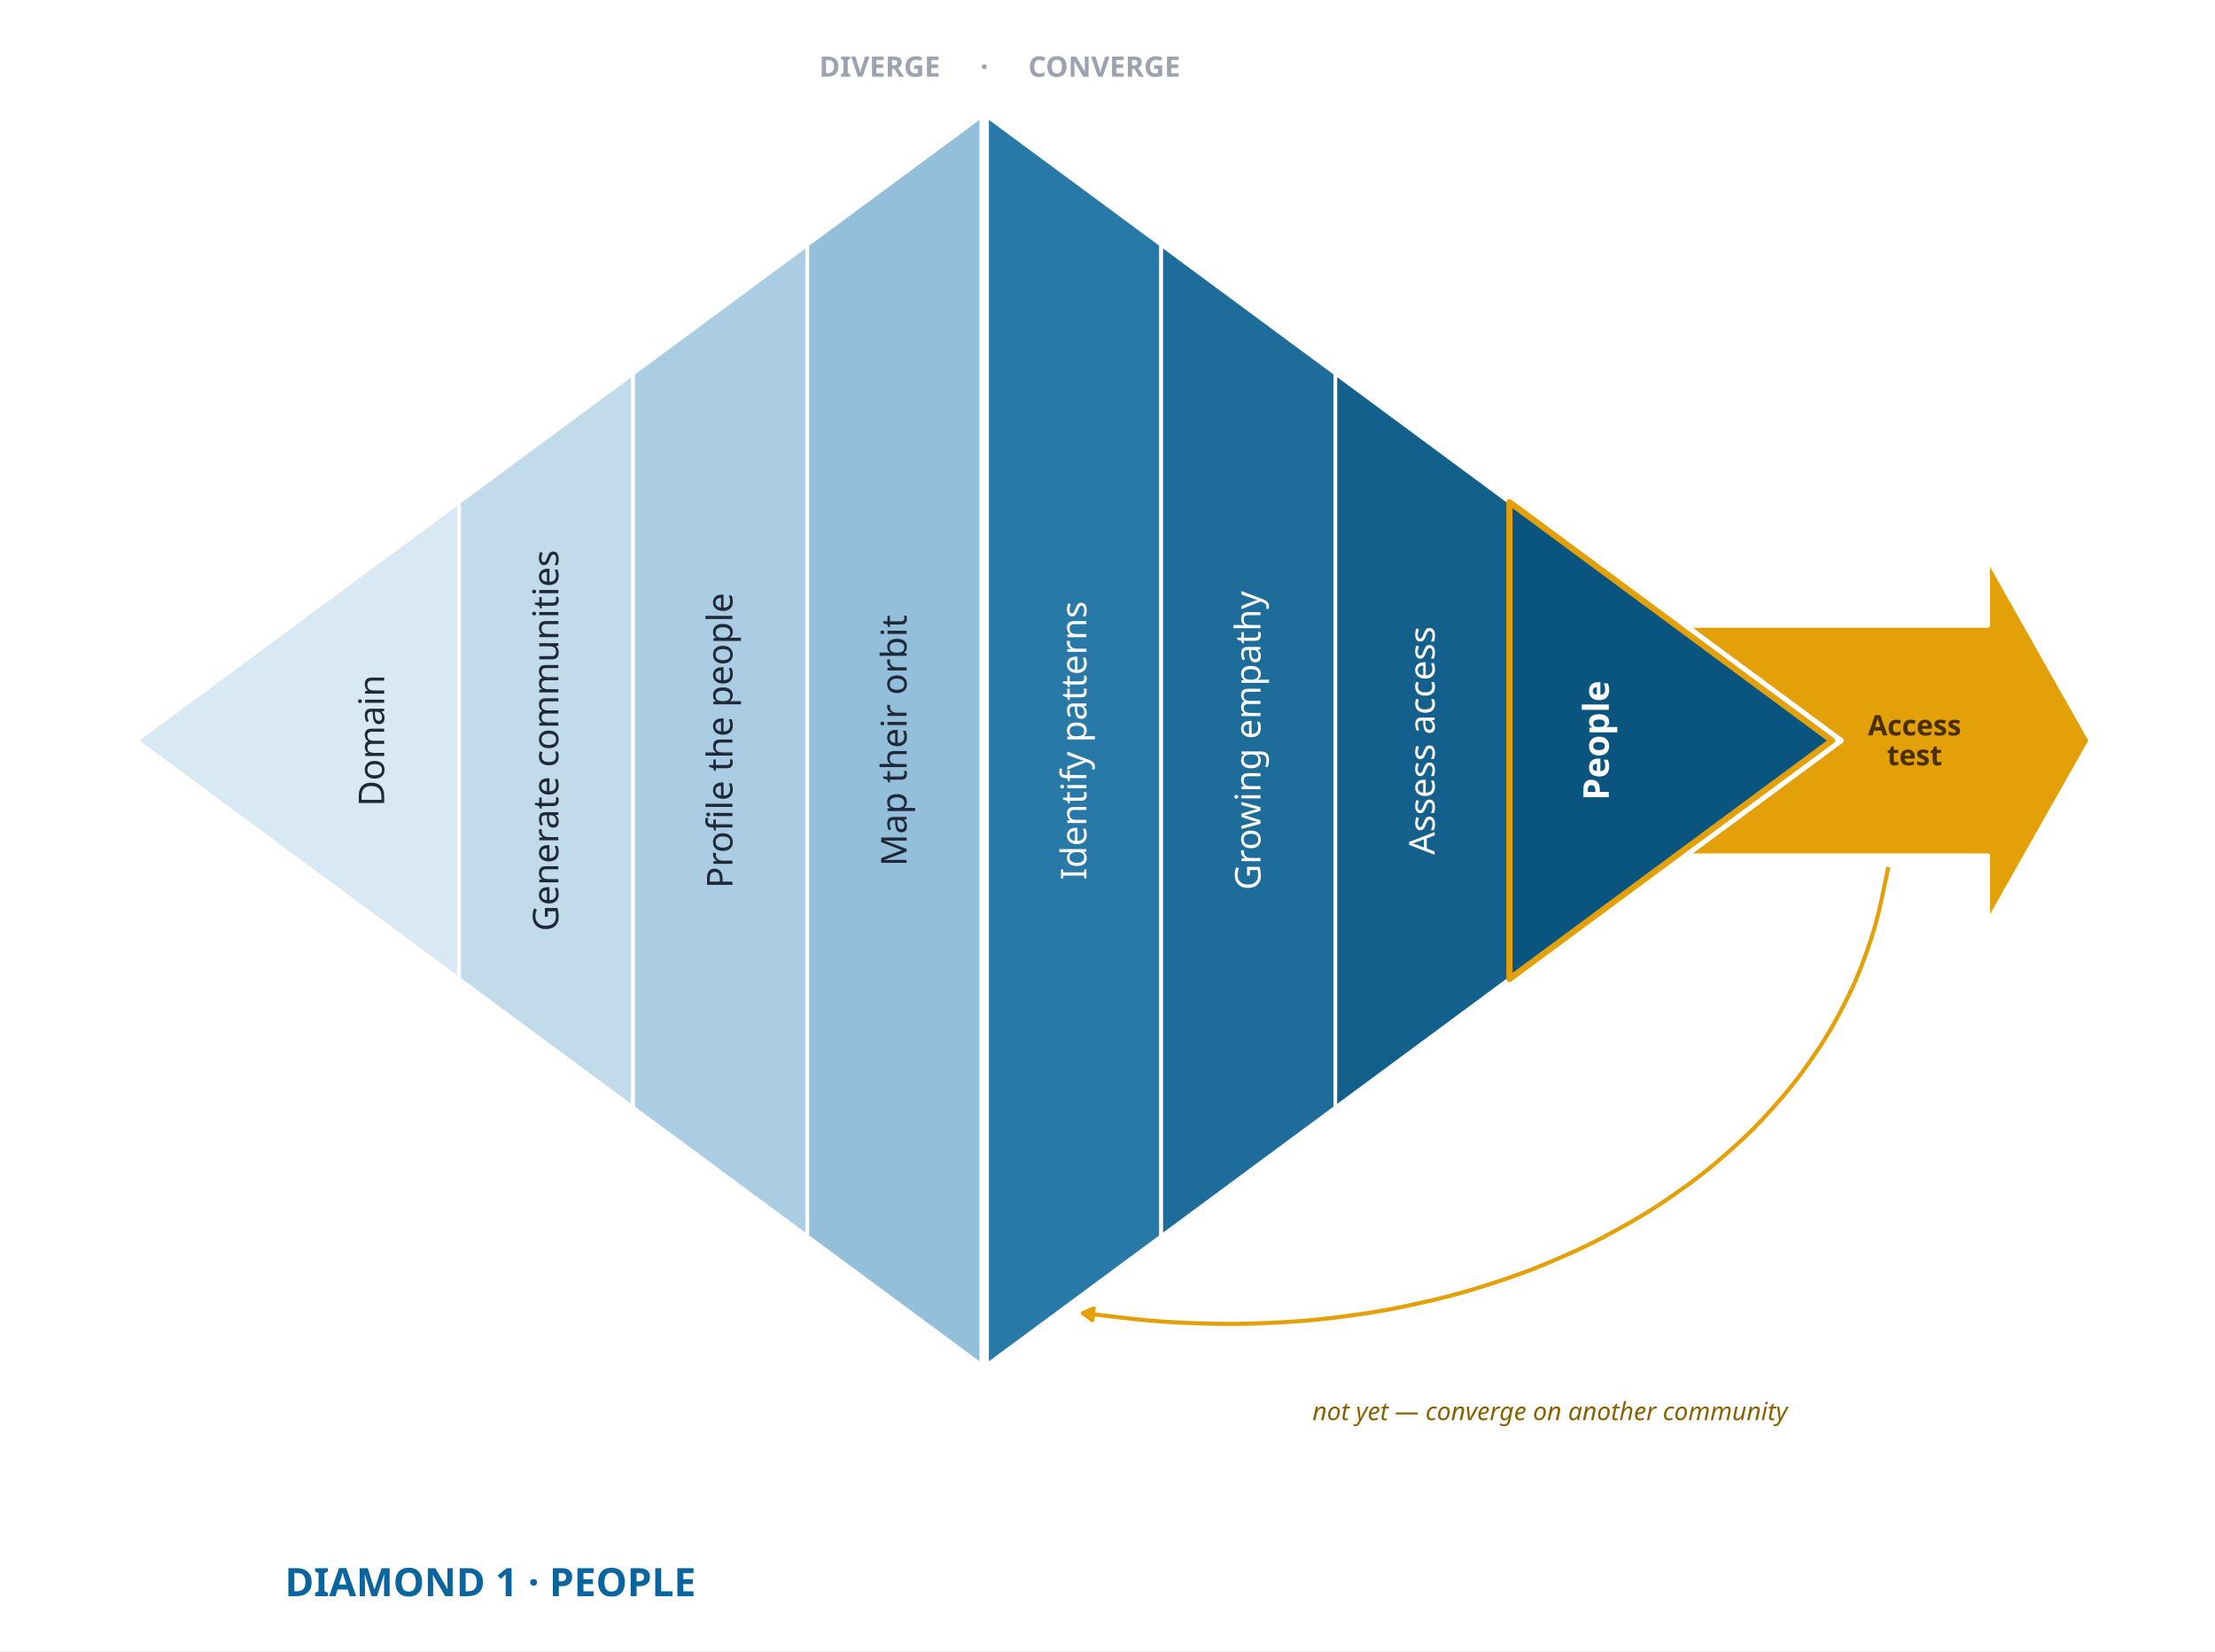
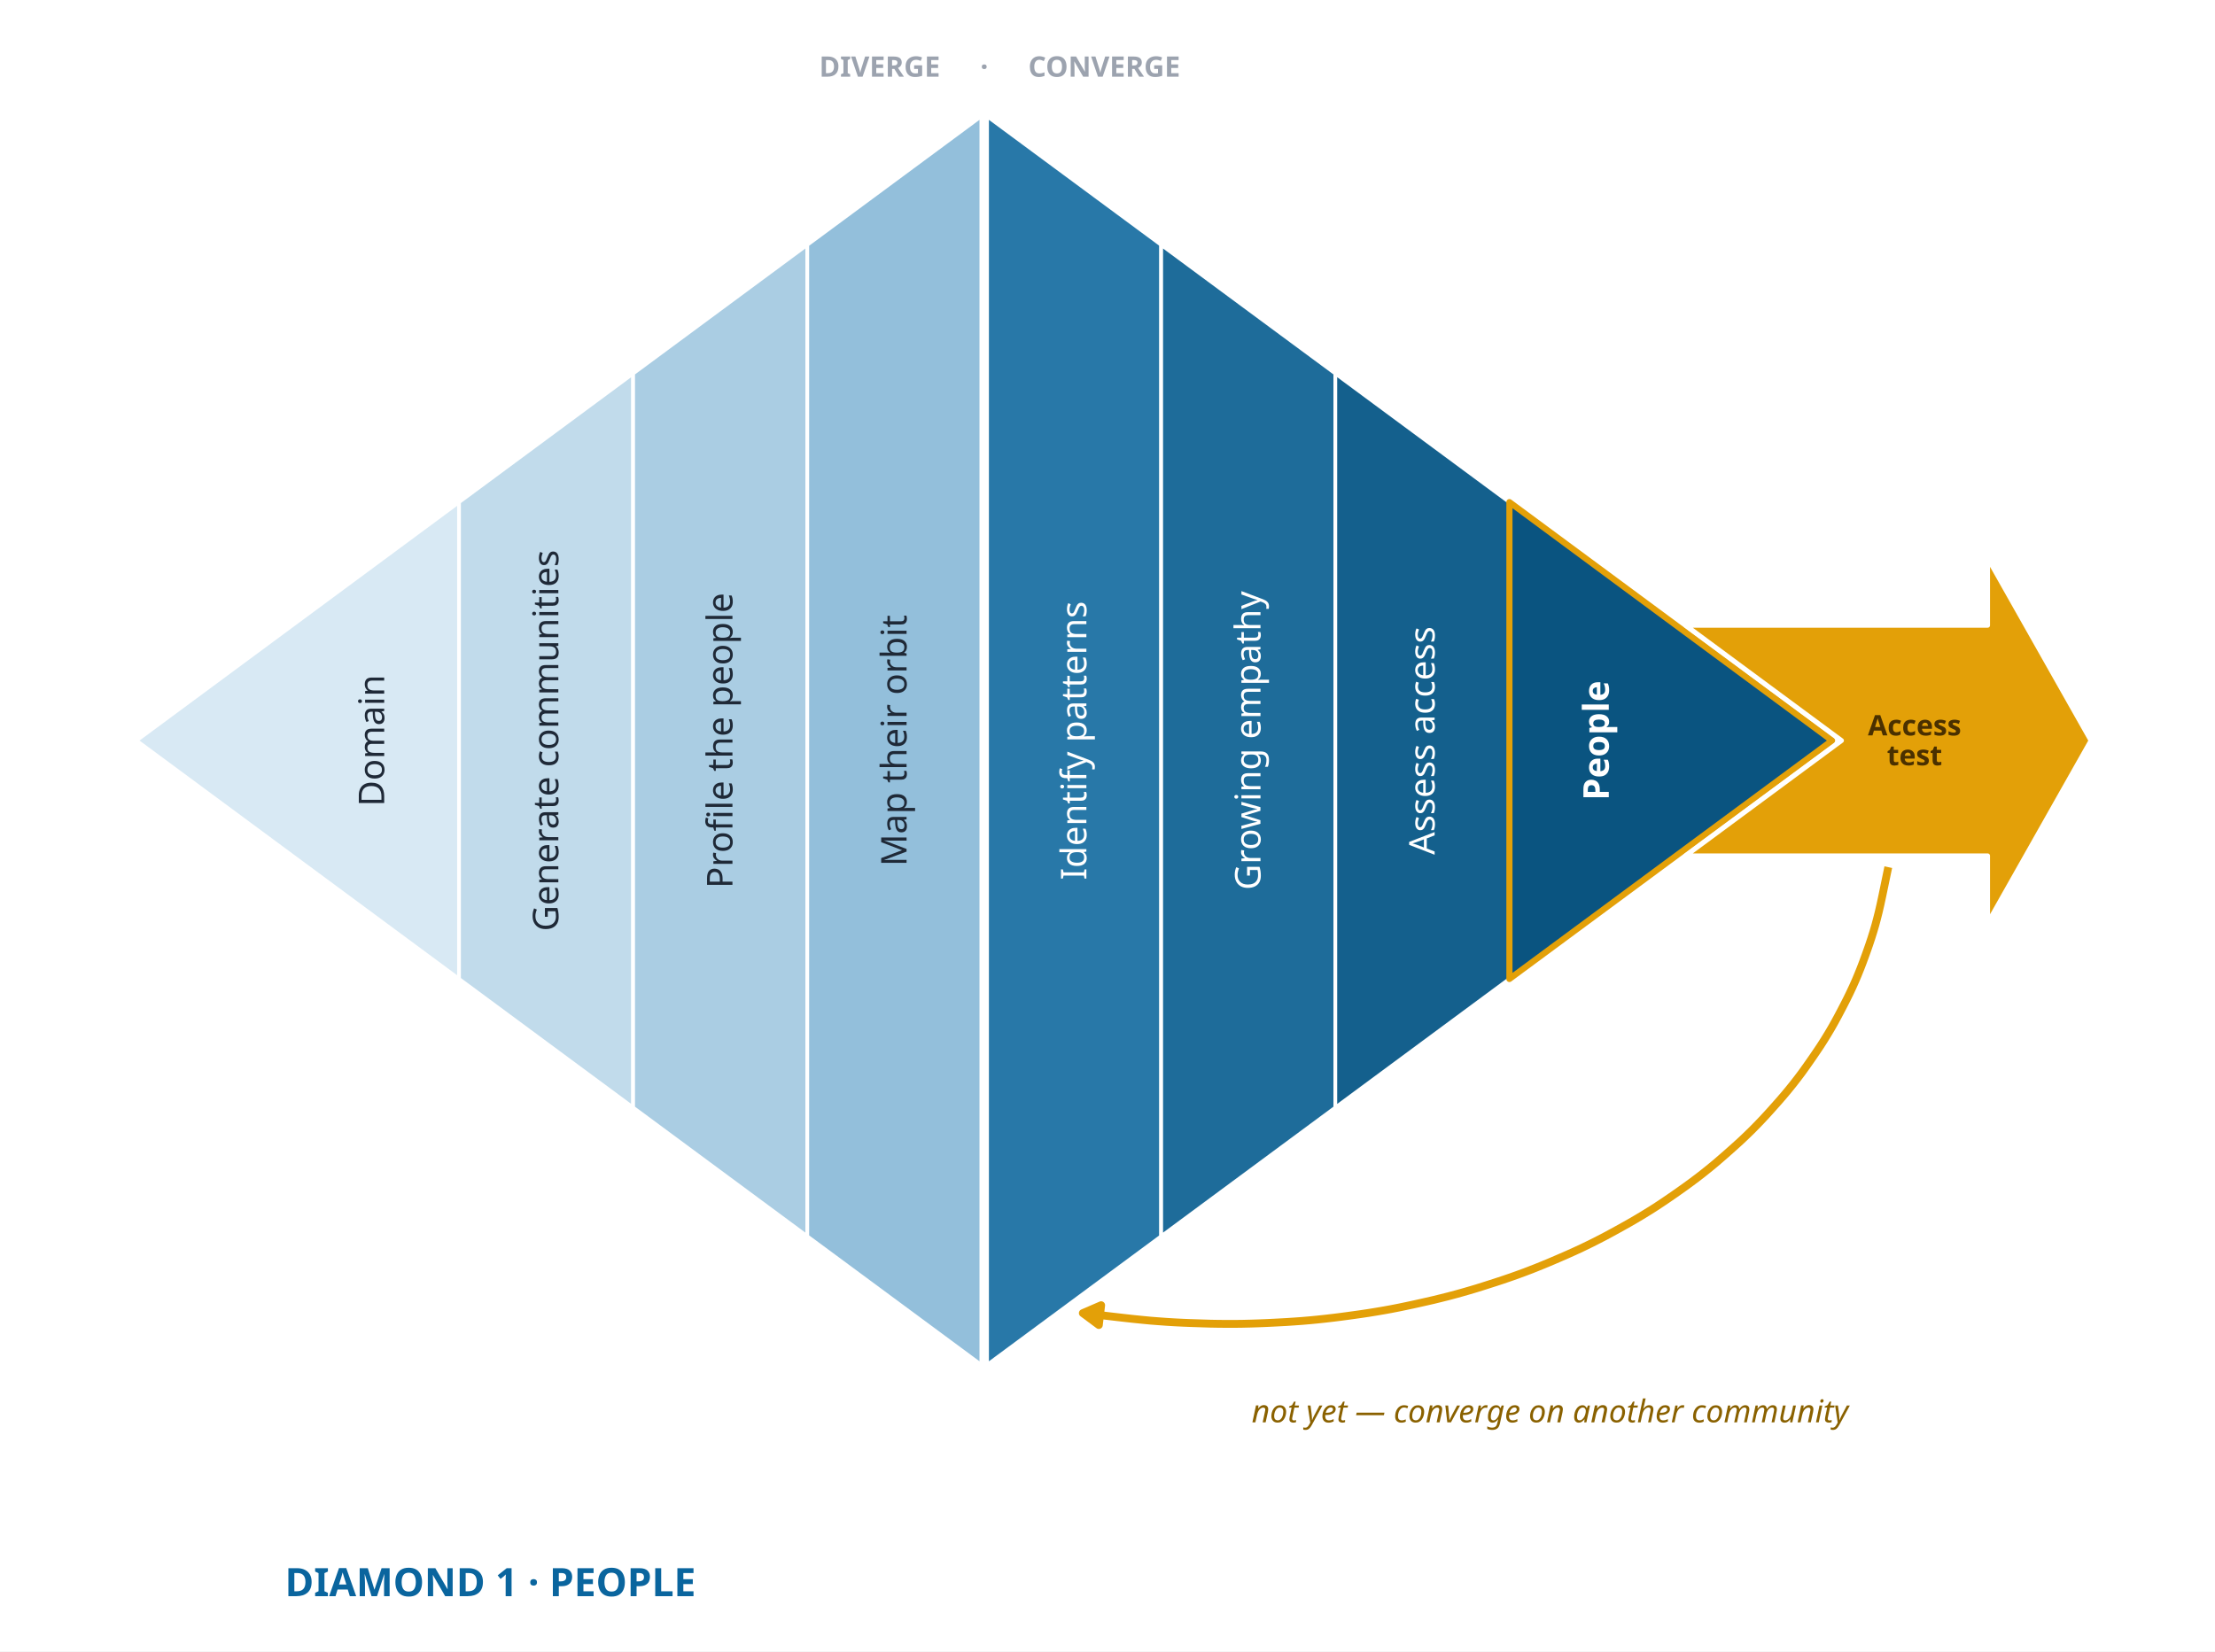
<svg xmlns="http://www.w3.org/2000/svg" width="691.20pt" height="515.45pt" viewBox="0 0 691.20 515.45">
  <g class="svglite">
    <defs>
      <style type="text/css">
    .svglite line, .svglite polyline, .svglite polygon, .svglite path, .svglite rect, .svglite circle {
      fill: none;
      stroke: #000000;
      stroke-linecap: round;
      stroke-linejoin: round;
      stroke-miterlimit: 10.00;
    }
    .svglite text {
      white-space: pre;
    }
    .svglite g.glyphgroup path {
      fill: inherit;
      stroke: none;
    }
  </style>
    </defs>
    <rect width="100%" height="100%" style="stroke: none; fill: #FFFFFF;" />
    <defs>
      <clipPath id="cpMC4wMHw2OTEuMjB8MC4wMHw1MTUuNDU=">
        <rect x="0.00" y="0.00" width="691.20" height="515.45" />
      </clipPath>
    </defs>
    <g clip-path="url(#cpMC4wMHw2OTEuMjB8MC4wMHw1MTUuNDU=)">
</g>
    <defs>
      <clipPath id="cpMC42OHw2OTAuNTJ8MC4wMHw1MTUuNDU=">
        <rect x="0.68" y="0.00" width="689.84" height="515.45" />
      </clipPath>
    </defs>
    <g clip-path="url(#cpMC42OHw2OTAuNTJ8MC4wMHw1MTUuNDU=)">
      <rect x="0.68" y="0.00" width="689.84" height="515.45" style="stroke-width: 0.00; stroke: none;" />
    </g>
    <g clip-path="url(#cpMC4wMHw2OTEuMjB8MC4wMHw1MTUuNDU=)">
</g>
    <defs>
      <clipPath id="cpMi42N3w2ODguNTN8MS45OXw1MTMuNDY=">
        <rect x="2.67" y="1.99" width="685.86" height="511.46" />
      </clipPath>
    </defs>
    <g clip-path="url(#cpMi42N3w2ODguNTN8MS45OXw1MTMuNDY=)">
      <polygon points="308.01,426.05 362.35,385.89 362.35,76.41 308.01,36.25 " style="stroke-width: 1.17; stroke: #FFFFFF; stroke-linecap: butt; fill: #2878A8;" />
      <polygon points="362.35,385.89 416.69,345.72 416.69,116.57 362.35,76.41 " style="stroke-width: 1.17; stroke: #FFFFFF; stroke-linecap: butt; fill: #1E6C9A;" />
      <polygon points="416.69,345.72 471.02,305.56 471.02,156.73 416.69,116.57 " style="stroke-width: 1.17; stroke: #FFFFFF; stroke-linecap: butt; fill: #14608D;" />
      <polygon points="471.02,305.56 571.70,231.15 471.02,156.73 " style="stroke-width: 1.17; stroke: #FFFFFF; stroke-linecap: butt; fill: #0A5480;" />
      <polygon points="42.56,231.15 143.24,305.56 143.24,156.73 " style="stroke-width: 1.17; stroke: #FFFFFF; stroke-linecap: butt; fill: #D8E9F4;" />
      <polygon points="143.24,305.56 197.57,345.72 197.57,116.57 143.24,156.73 " style="stroke-width: 1.17; stroke: #FFFFFF; stroke-linecap: butt; fill: #C1DBEB;" />
      <polygon points="197.57,345.72 251.91,385.89 251.91,76.41 197.57,116.57 " style="stroke-width: 1.17; stroke: #FFFFFF; stroke-linecap: butt; fill: #AACDE3;" />
      <polygon points="251.91,385.89 306.24,426.05 306.24,36.25 251.91,76.41 " style="stroke-width: 1.17; stroke: #FFFFFF; stroke-linecap: butt; fill: #93BFDB;" />
      <polygon points="471.02,305.56 571.70,231.15 471.02,156.73 " style="stroke-width: 1.92; stroke: #E3A008; stroke-linecap: butt;" />
      <text transform="translate(447.68,231.15) rotate(-90)" text-anchor="middle" style="font-size: 11.10px;fill: #FFFFFF; font-family: &quot;Fira Sans&quot;;" textLength="69.05px" lengthAdjust="spacingAndGlyphs">Assess access</text>
      <text transform="translate(119.89,231.15) rotate(-90)" text-anchor="middle" style="font-size: 11.10px;fill: #1F2937; font-family: &quot;Fira Sans&quot;;" textLength="38.78px" lengthAdjust="spacingAndGlyphs">Domain</text>
      <text transform="translate(174.23,231.15) rotate(-90)" text-anchor="middle" style="font-size: 11.10px;fill: #1F2937; font-family: &quot;Fira Sans&quot;;" textLength="113.92px" lengthAdjust="spacingAndGlyphs">Generate communities</text>
      <text transform="translate(393.34,231.15) rotate(-90)" text-anchor="middle" style="font-size: 11.10px;fill: #FFFFFF; font-family: &quot;Fira Sans&quot;;" textLength="87.91px" lengthAdjust="spacingAndGlyphs">Growing empathy</text>
      <text transform="translate(339.01,231.15) rotate(-90)" text-anchor="middle" style="font-size: 11.10px;fill: #FFFFFF; font-family: &quot;Fira Sans&quot;;" textLength="84.34px" lengthAdjust="spacingAndGlyphs">Identify patterns</text>
      <text transform="translate(282.90,231.15) rotate(-90)" text-anchor="middle" style="font-size: 11.10px;fill: #1F2937; font-family: &quot;Fira Sans&quot;;" textLength="75.83px" lengthAdjust="spacingAndGlyphs">Map their orbit</text>
      <text transform="translate(502.03,231.15) rotate(-90)" text-anchor="middle" style="font-size: 11.10px; font-weight: bold;fill: #FFFFFF; font-family: &quot;Fira Sans&quot;;" textLength="35.02px" lengthAdjust="spacingAndGlyphs">People</text>
      <text transform="translate(228.56,231.15) rotate(-90)" text-anchor="middle" style="font-size: 11.10px;fill: #1F2937; font-family: &quot;Fira Sans&quot;;" textLength="90.25px" lengthAdjust="spacingAndGlyphs">Profile the people</text>
      <text x="293.40" y="23.94" text-anchor="end" style="font-size: 8.82px; font-weight: bold;fill: #9CA3AF; font-family: &quot;Fira Sans&quot;;" textLength="33.64px" lengthAdjust="spacingAndGlyphs">DIVERGE</text>
      <text x="307.13" y="23.94" text-anchor="middle" style="font-size: 8.82px; font-weight: bold;fill: #9CA3AF; font-family: &quot;Fira Sans&quot;;" textLength="2.11px" lengthAdjust="spacingAndGlyphs">·</text>
      <text x="320.86" y="23.94" style="font-size: 8.82px; font-weight: bold;fill: #9CA3AF; font-family: &quot;Fira Sans&quot;;" textLength="42.16px" lengthAdjust="spacingAndGlyphs">CONVERGE</text>
-       <polyline points="589.25,270.66 589.21,270.84 588.99,271.91 588.54,274.07 587.96,276.87 587.37,279.70 586.81,282.30 586.26,284.69 585.69,286.93 585.25,288.58 584.61,290.77 583.95,292.87 583.29,294.85 582.65,296.68 582.02,298.44 581.34,300.29 580.58,302.27 579.74,304.35 579.05,305.99 578.12,308.07 577.17,310.09 576.25,311.97 575.36,313.71 574.49,315.38 573.57,317.13 572.55,319.01 571.44,320.97 570.45,322.64 569.25,324.60 568.04,326.49 566.86,328.25 565.75,329.88 564.66,331.45 563.51,333.08 562.26,334.82 560.89,336.64 559.56,338.35 558.10,340.16 556.64,341.91 555.24,343.53 553.91,345.03 552.63,346.47 551.28,347.96 549.81,349.54 548.22,351.20 546.55,352.89 546.49,352.95 544.80,354.59 543.13,356.17 541.51,357.64 539.99,359.00 538.53,360.29 537.00,361.62 535.35,363.04 533.56,364.52 531.69,366.02 531.39,366.26 529.50,367.72 527.63,369.12 525.83,370.43 524.14,371.63 522.52,372.77 520.84,373.93 519.03,375.16 517.07,376.46 515.03,377.77 514.42,378.14 512.36,379.41 510.32,380.62 508.37,381.75 506.53,382.78 504.77,383.76 502.96,384.75 501.02,385.80 498.92,386.89 496.73,388.00 495.79,388.46 493.58,389.53 491.40,390.54 489.31,391.48 487.34,392.34 485.47,393.15 483.55,393.97 481.50,394.82 479.30,395.71 476.99,396.61 475.70,397.10 473.36,397.96 471.06,398.77 468.86,399.52 466.80,400.20 464.83,400.83 462.83,401.47 460.69,402.14 458.40,402.82 456.00,403.51 454.37,403.96 451.94,404.61 449.55,405.21 447.26,405.77 445.11,406.26 443.07,406.72 441.00,407.18 438.80,407.65 436.45,408.14 433.98,408.62 432.05,408.97 429.54,409.40 427.08,409.80 424.73,410.15 422.52,410.46 420.43,410.75 418.32,411.03 416.08,411.31 413.68,411.59 411.16,411.86 408.99,412.07 406.43,412.29 403.92,412.47 401.53,412.63 399.28,412.75 397.15,412.86 395.02,412.96 392.76,413.05 390.33,413.13 387.80,413.19 385.43,413.22 382.85,413.22 380.32,413.20 377.91,413.16 375.65,413.09 373.51,413.02 371.37,412.95 369.10,412.86 366.67,412.74 364.14,412.59 361.66,412.41 359.07,412.21 356.44,411.96 353.67,411.68 350.70,411.35 347.49,410.98 344.16,410.59 341.15,410.24 339.03,410.00 338.06,409.88 337.90,409.86 " style="stroke-width: 1.28; stroke: #E3A008; stroke-linecap: butt;" />
-       <polygon points="341.28,408.40 337.90,409.86 340.86,412.06 " style="stroke-width: 1.28; stroke: #E3A008; stroke-linecap: butt; fill: #E3A008;" />
-       <text x="483.68" y="443.27" text-anchor="middle" style="font-size: 7.82px; font-style: italic;fill: #8A6100; font-family: &quot;Fira Sans&quot;;" textLength="148.66px" lengthAdjust="spacingAndGlyphs">not yet — converge on another community</text>
+       <polyline points="589.25,270.66 589.21,270.84 588.99,271.91 588.54,274.07 587.96,276.87 587.37,279.70 586.81,282.30 586.26,284.69 585.69,286.93 585.25,288.58 584.61,290.77 583.95,292.87 583.29,294.85 582.65,296.68 582.02,298.44 581.34,300.29 580.58,302.27 579.74,304.35 579.05,305.99 578.12,308.07 577.17,310.09 576.25,311.97 575.36,313.71 574.49,315.38 573.57,317.13 572.55,319.01 571.44,320.97 570.45,322.64 569.25,324.60 568.04,326.49 566.86,328.25 565.75,329.88 564.66,331.45 563.51,333.08 562.26,334.82 560.89,336.64 559.56,338.35 558.10,340.16 556.64,341.91 555.24,343.53 553.91,345.03 552.63,346.47 551.28,347.96 549.81,349.54 548.22,351.20 546.55,352.89 546.49,352.95 544.80,354.59 543.13,356.17 541.51,357.64 539.99,359.00 538.53,360.29 537.00,361.62 535.35,363.04 533.56,364.52 531.69,366.02 531.39,366.26 529.50,367.72 527.63,369.12 525.83,370.43 524.14,371.63 522.52,372.77 520.84,373.93 519.03,375.16 517.07,376.46 515.03,377.77 514.42,378.14 512.36,379.41 510.32,380.62 508.37,381.75 506.53,382.78 504.77,383.76 502.96,384.75 501.02,385.80 498.92,386.89 496.73,388.00 495.79,388.46 493.58,389.53 491.40,390.54 489.31,391.48 487.34,392.34 485.47,393.15 483.55,393.97 481.50,394.82 479.30,395.71 476.99,396.61 475.70,397.10 473.36,397.96 471.06,398.77 468.86,399.52 466.80,400.20 464.83,400.83 462.83,401.47 460.69,402.14 458.40,402.82 456.00,403.51 454.37,403.96 451.94,404.61 449.55,405.21 447.26,405.77 445.11,406.26 443.07,406.72 441.00,407.18 438.80,407.65 436.45,408.14 433.98,408.62 432.05,408.97 429.54,409.40 427.08,409.80 424.73,410.15 422.52,410.46 420.43,410.75 418.32,411.03 416.08,411.31 413.68,411.59 411.16,411.86 408.99,412.07 406.43,412.29 403.92,412.47 401.53,412.63 399.28,412.75 397.15,412.86 395.02,412.96 392.76,413.05 390.33,413.13 387.80,413.19 385.43,413.22 382.85,413.22 380.32,413.20 377.91,413.16 375.65,413.09 373.51,413.02 371.37,412.95 369.10,412.86 366.67,412.74 364.14,412.59 361.66,412.41 359.07,412.21 356.44,411.96 353.67,411.68 350.70,411.35 347.49,410.98 344.16,410.59 341.15,410.24 339.03,410.00 338.06,409.88 337.90,409.86 " style="stroke-width: 2.45; stroke: #E3A008; stroke-linecap: butt;" />
+       <polygon points="343.62,407.39 337.90,409.86 342.90,413.58 " style="stroke-width: 2.45; stroke: #E3A008; stroke-linecap: butt; fill: #E3A008;" />
+       <text x="483.68" y="443.96" text-anchor="middle" style="font-size: 9.82px; font-style: italic;fill: #8A6100; font-family: &quot;Fira Sans&quot;;" textLength="186.59px" lengthAdjust="spacingAndGlyphs">not yet — converge on another community</text>
      <text x="88.90" y="498.21" style="font-size: 12.23px; font-weight: bold;fill: #0A659E; font-family: &quot;Fira Sans&quot;;" textLength="112.50px" lengthAdjust="spacingAndGlyphs">DIAMOND 1 · PEOPLE</text>
      <polygon points="525.99,267.12 620.25,267.12 620.25,288.20 652.50,231.15 620.25,174.09 620.25,195.18 525.99,195.18 574.66,231.15 " style="stroke-width: 1.49; stroke: #FFFFFF; stroke-linecap: butt; fill: #E3A008;" />
      <text x="597.45" y="229.54" text-anchor="middle" style="font-size: 8.82px; font-weight: bold;fill: #4A3000; font-family: &quot;Fira Sans&quot;;" textLength="26.78px" lengthAdjust="spacingAndGlyphs">Access</text>
      <text x="597.45" y="238.86" text-anchor="middle" style="font-size: 8.82px; font-weight: bold;fill: #4A3000; font-family: &quot;Fira Sans&quot;;" textLength="15.84px" lengthAdjust="spacingAndGlyphs">test</text>
    </g>
    <g clip-path="url(#cpMC4wMHw2OTEuMjB8MC4wMHw1MTUuNDU=)">
</g>
  </g>
</svg>
